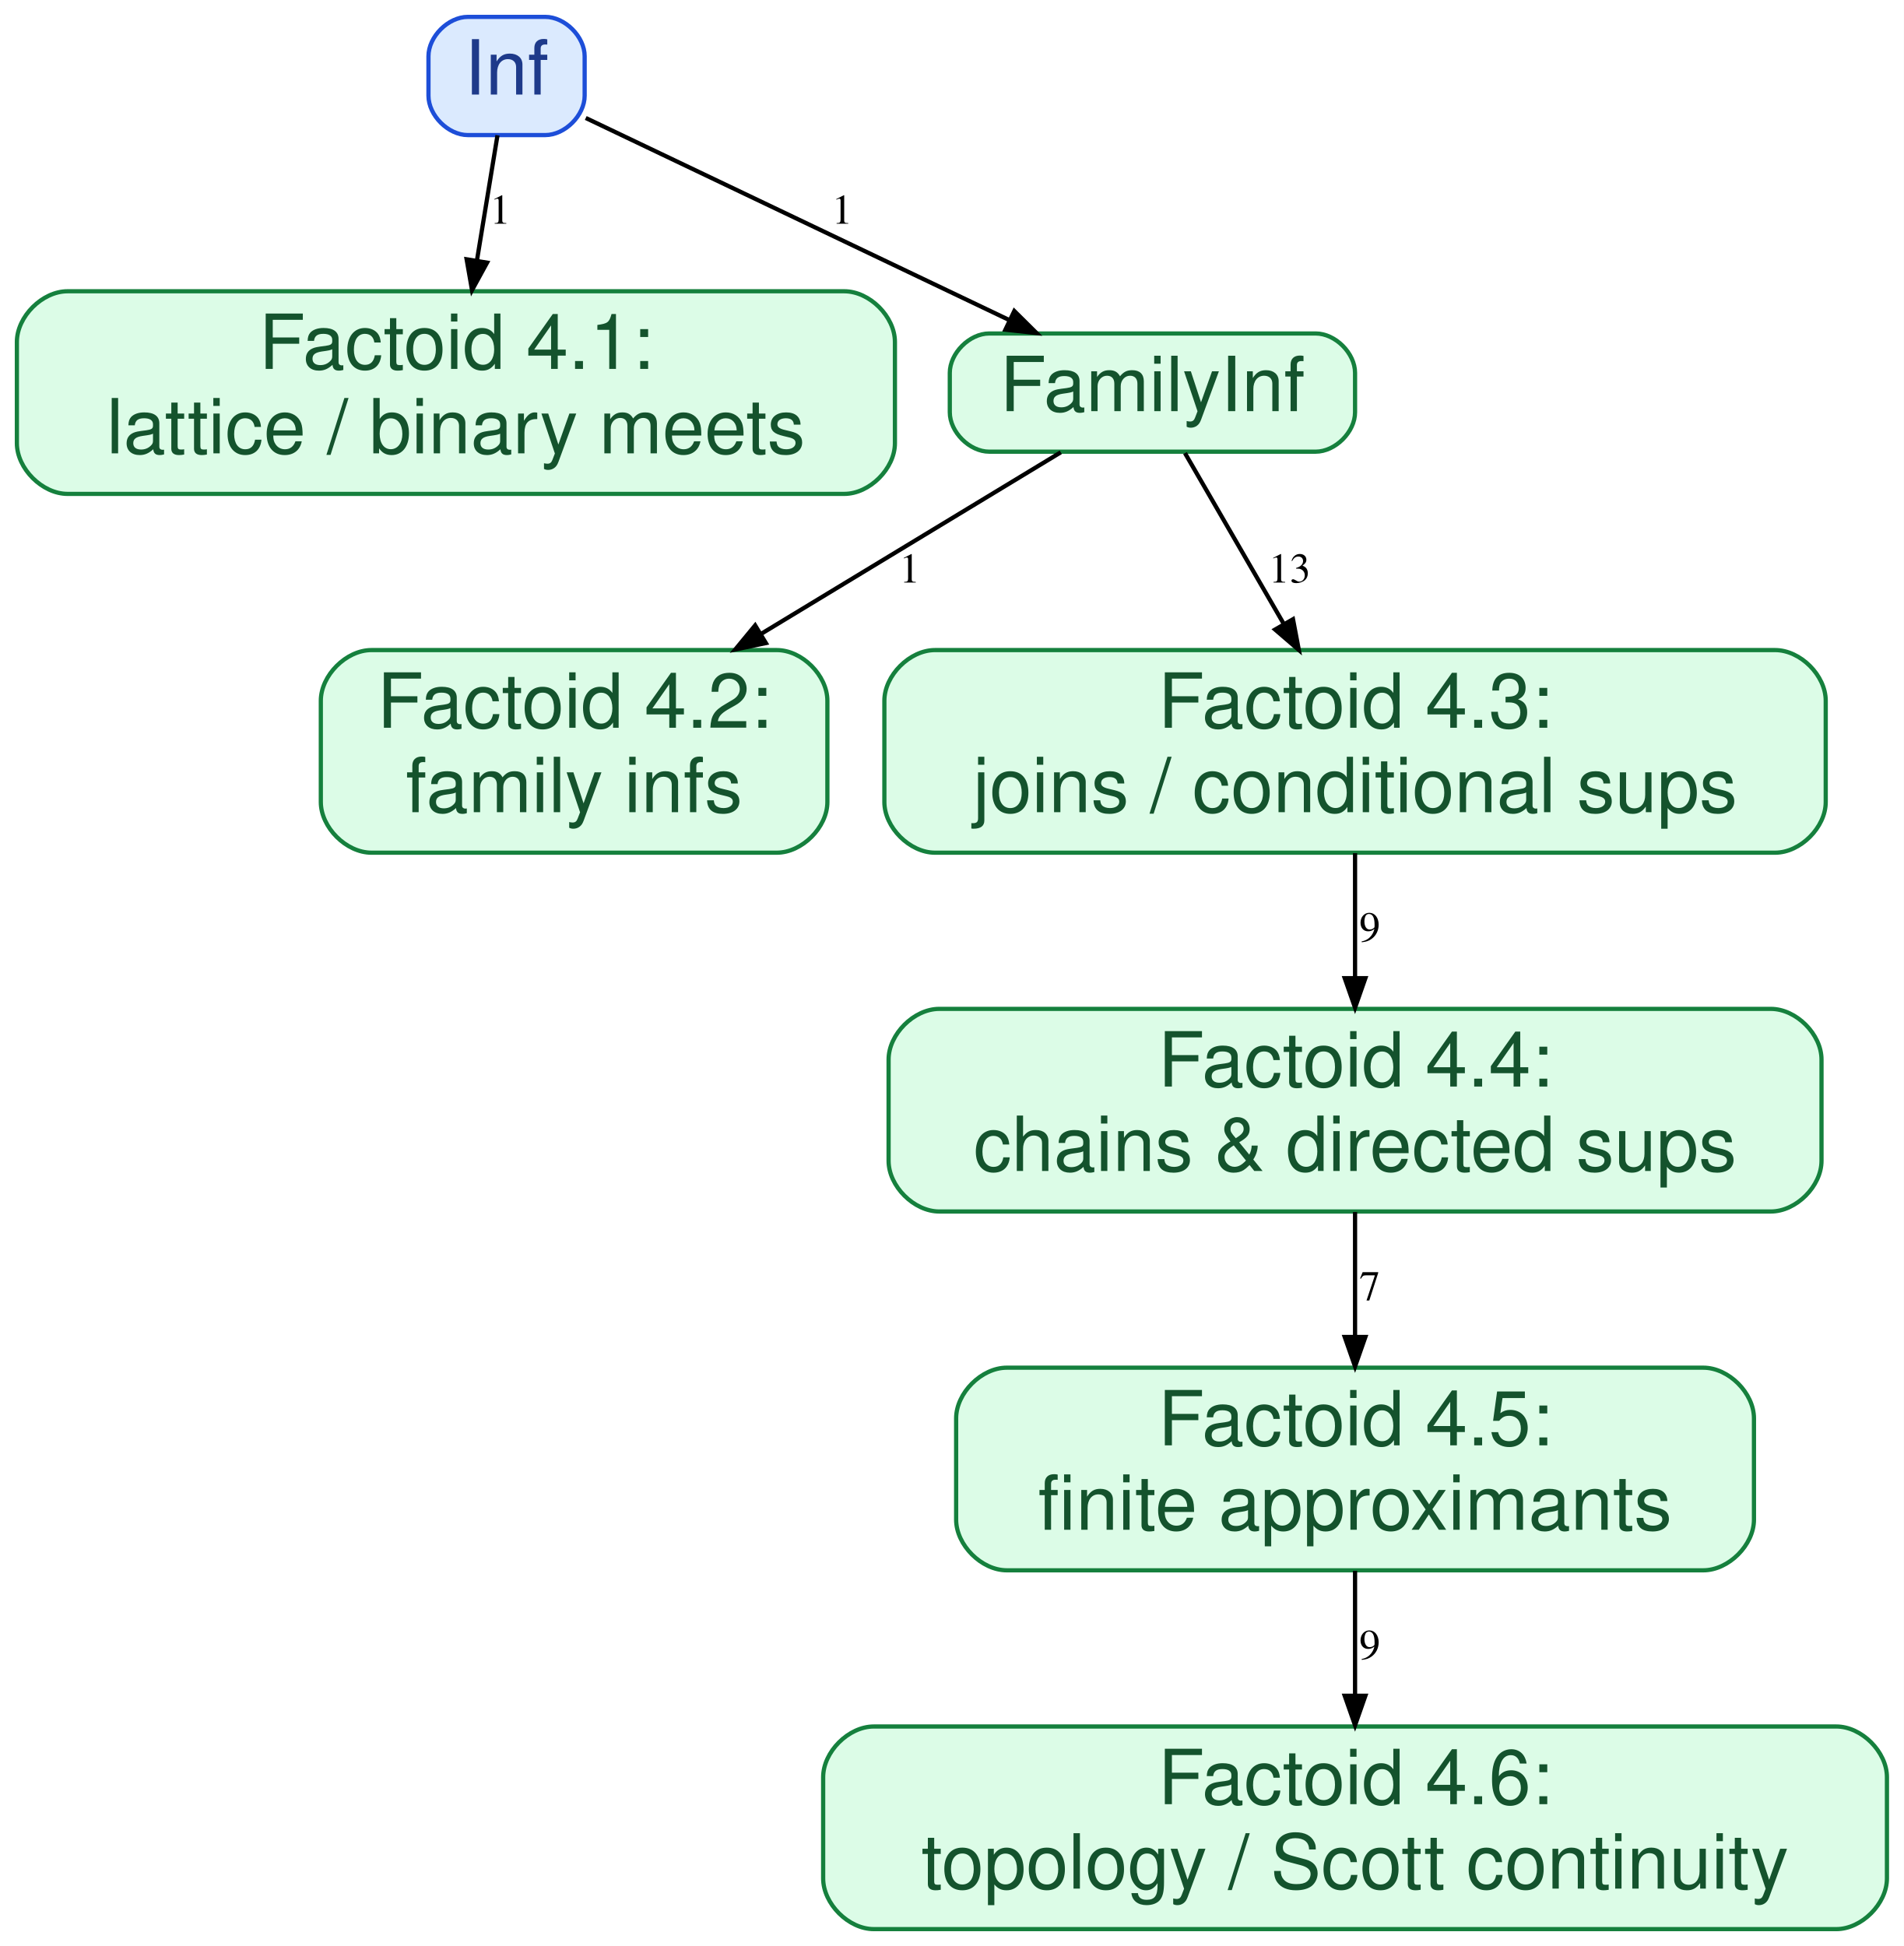
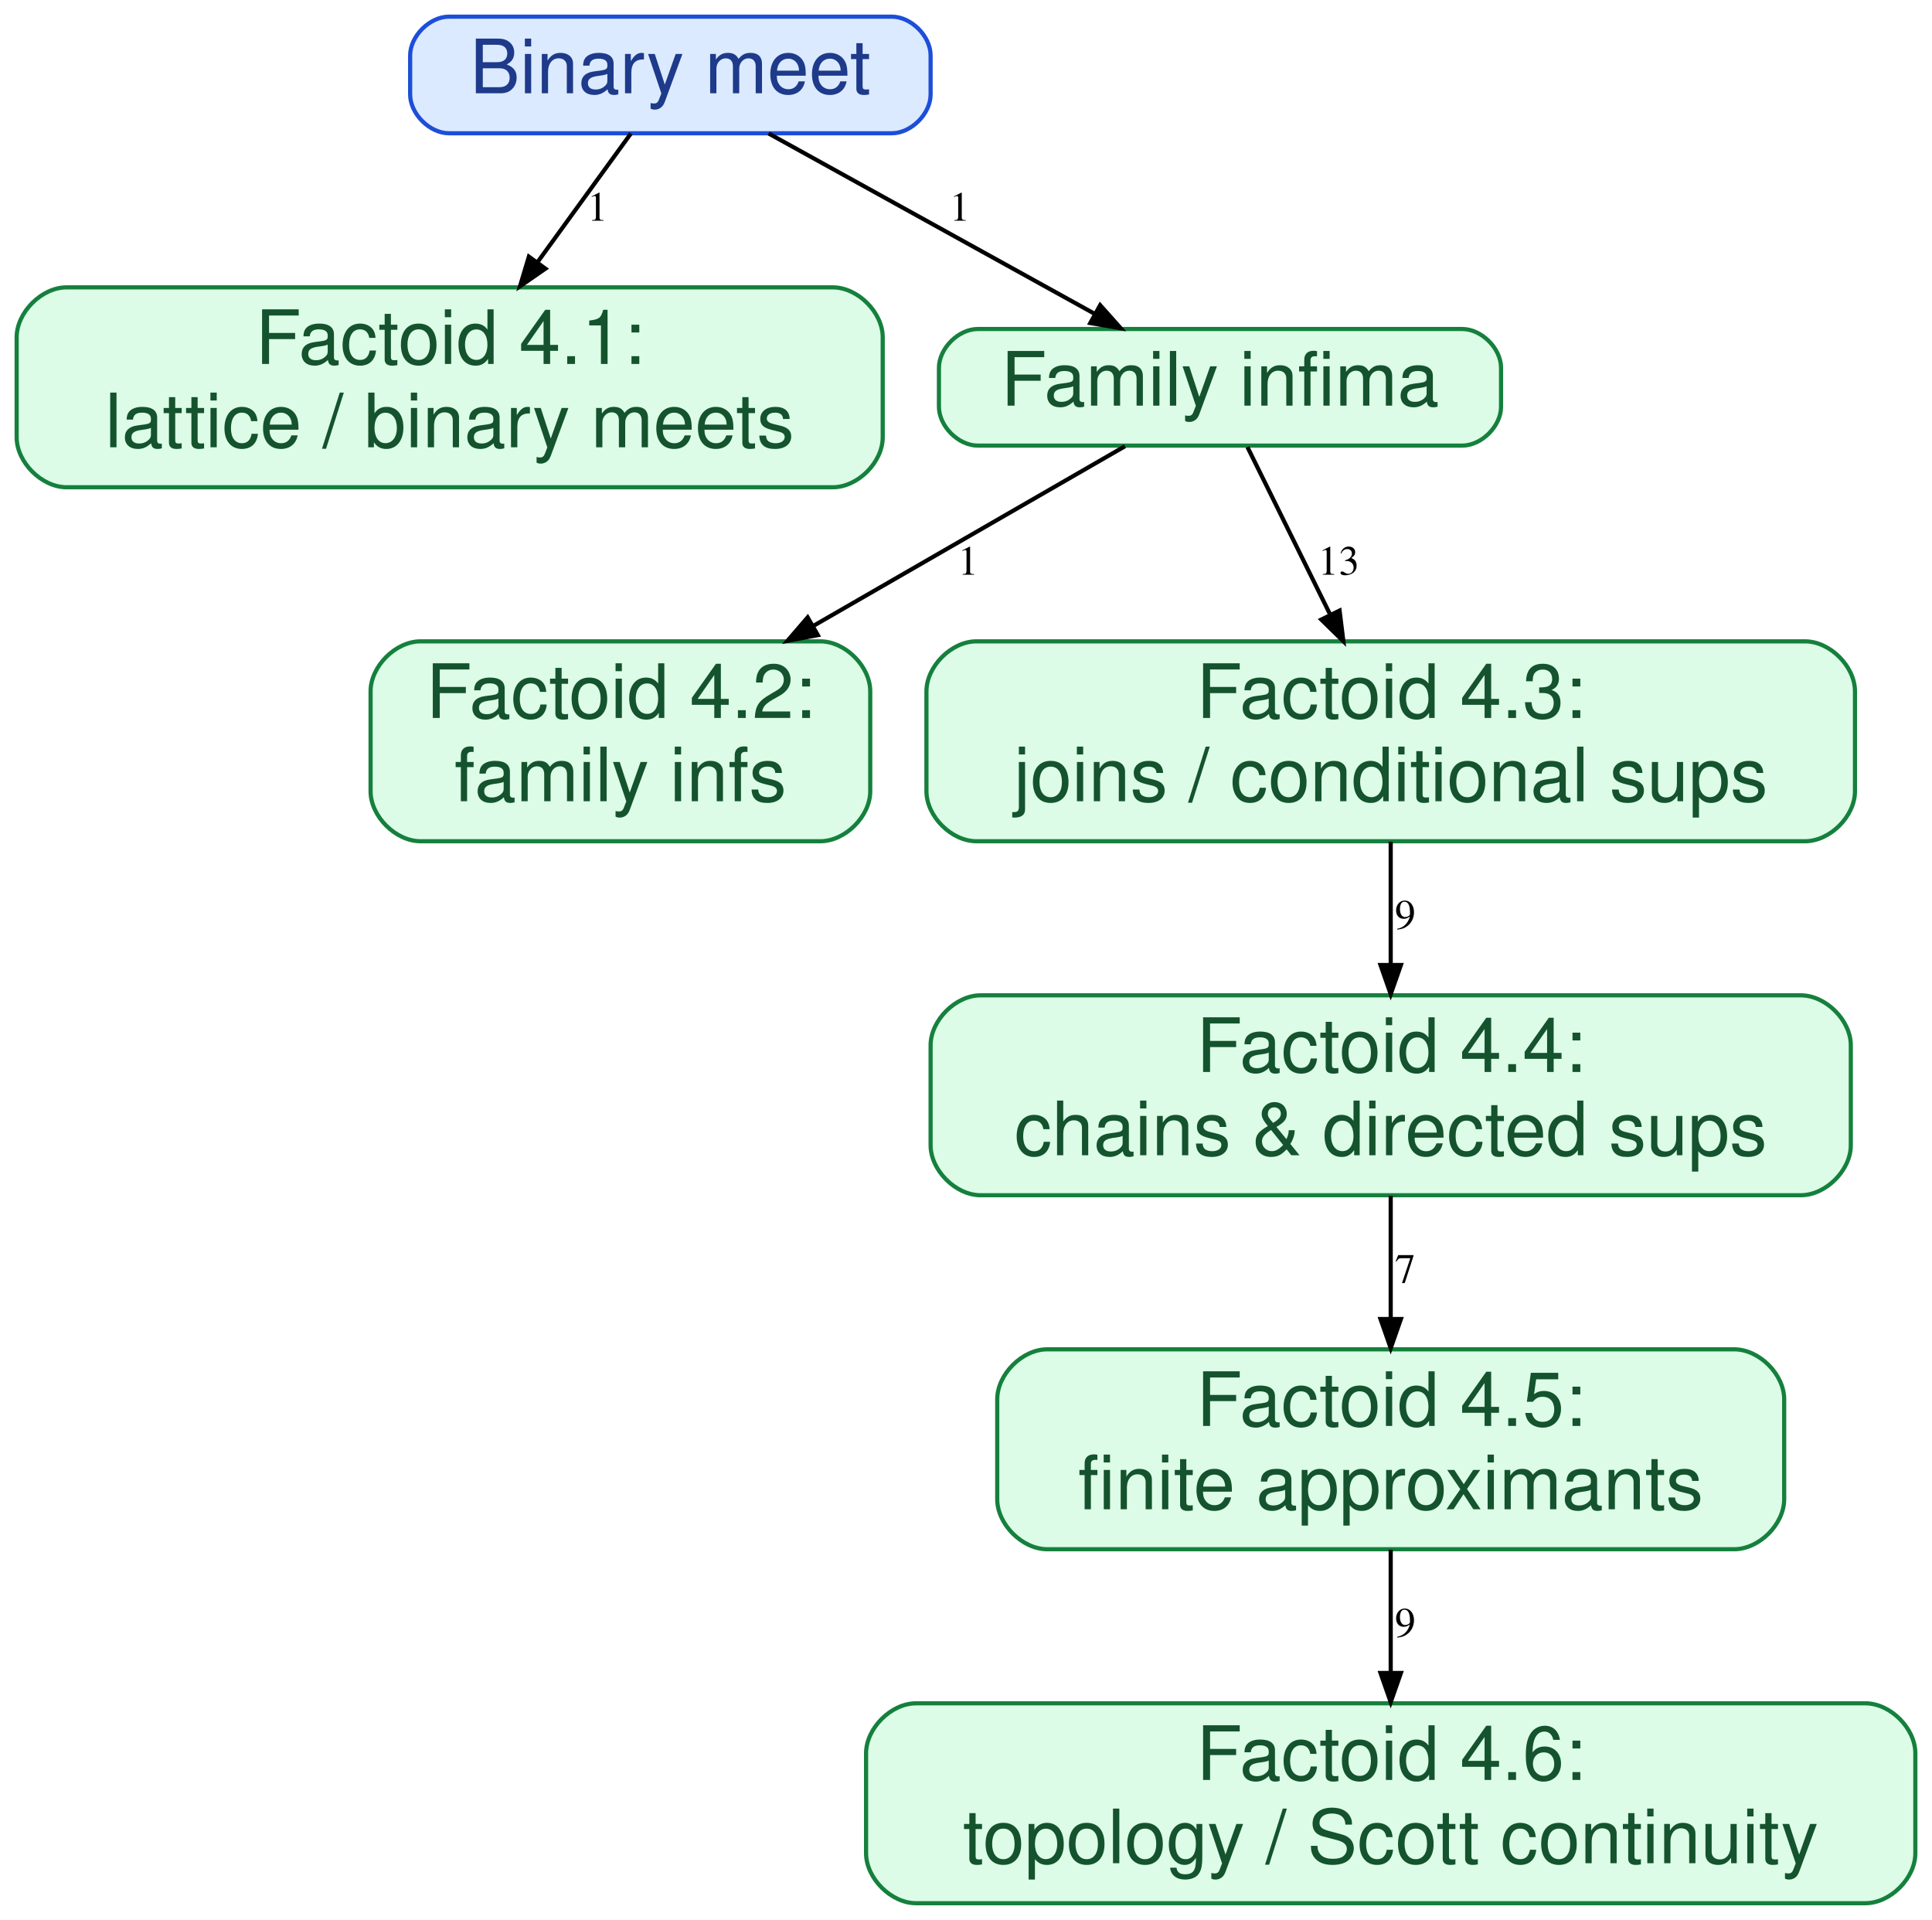
- <svg xmlns="http://www.w3.org/2000/svg" width="225.5pt" height="230.5pt" viewBox="0.00 0.00 451.00 461.00">
+ <svg xmlns="http://www.w3.org/2000/svg" width="232pt" height="230.5pt" viewBox="0.00 0.00 464.00 461.00">
  <g id="graph0" class="graph" transform="scale(1 1) rotate(0) translate(4 457)">
-     <polygon fill="white" stroke="transparent" points="-4,4 -4,-457 447,-457 447,4 -4,4" />
+     <polygon fill="white" stroke="transparent" points="-4,4 -4,-457 460,-457 460,4 -4,4" />
    <g id="node1" class="node">
-       <path fill="#dbeafe" stroke="#1d4ed8" d="M125.17,-453C125.17,-453 106.83,-453 106.83,-453 102.17,-453 97.5,-448.33 97.5,-443.67 97.5,-443.67 97.5,-434.33 97.5,-434.33 97.5,-429.67 102.17,-425 106.83,-425 106.83,-425 125.17,-425 125.17,-425 129.83,-425 134.5,-429.67 134.5,-434.33 134.5,-434.33 134.5,-443.67 134.5,-443.67 134.5,-448.33 129.83,-453 125.17,-453" />
-       <text text-anchor="middle" x="116" y="-434.6" font-family="Helvetica,sans-Serif" font-size="18.00" fill="#1e3a8a">Inf</text>
+       <path fill="#dbeafe" stroke="#1d4ed8" d="M210.17,-453C210.17,-453 103.83,-453 103.83,-453 99.17,-453 94.5,-448.33 94.5,-443.67 94.5,-443.67 94.5,-434.33 94.5,-434.33 94.5,-429.67 99.17,-425 103.83,-425 103.83,-425 210.17,-425 210.17,-425 214.83,-425 219.5,-429.67 219.5,-434.33 219.5,-434.33 219.5,-443.67 219.5,-443.67 219.5,-448.33 214.83,-453 210.17,-453" />
+       <text text-anchor="middle" x="157" y="-434.6" font-family="Helvetica,sans-Serif" font-size="18.00" fill="#1e3a8a">Binary meet</text>
    </g>
    <g id="node2" class="node">
      <path fill="#dcfce7" stroke="#15803d" d="M196,-388C196,-388 12,-388 12,-388 6,-388 0,-382 0,-376 0,-376 0,-352 0,-352 0,-346 6,-340 12,-340 12,-340 196,-340 196,-340 202,-340 208,-346 208,-352 208,-352 208,-376 208,-376 208,-382 202,-388 196,-388" />
      <text text-anchor="middle" x="104" y="-369.6" font-family="Helvetica,sans-Serif" font-size="18.00" fill="#14532d">Factoid 4.1:</text>
      <text text-anchor="middle" x="104" y="-349.6" font-family="Helvetica,sans-Serif" font-size="18.00" fill="#14532d">lattice / binary meets</text>
    </g>
    <g id="edge6" class="edge">
-       <path fill="none" stroke="black" d="M113.85,-424.95C112.5,-416.69 110.68,-405.64 108.98,-395.28" />
-       <polygon fill="black" stroke="black" points="111.38,-394.78 107.82,-388.27 106.54,-395.57 111.38,-394.78" />
-       <text text-anchor="middle" x="114.5" y="-404" font-family="Times,serif" font-size="10.00">1</text>
+       <path fill="none" stroke="black" d="M147.52,-424.95C141.29,-416.37 132.89,-404.79 125.12,-394.09" />
+       <polygon fill="black" stroke="black" points="126.99,-392.49 120.89,-388.27 123.02,-395.37 126.99,-392.49" />
+       <text text-anchor="middle" x="139.5" y="-404" font-family="Times,serif" font-size="10.00">1</text>
    </g>
    <g id="node3" class="node">
-       <path fill="#dcfce7" stroke="#15803d" d="M307.67,-378C307.67,-378 230.33,-378 230.33,-378 225.67,-378 221,-373.33 221,-368.67 221,-368.67 221,-359.33 221,-359.33 221,-354.67 225.67,-350 230.33,-350 230.33,-350 307.67,-350 307.67,-350 312.33,-350 317,-354.67 317,-359.33 317,-359.33 317,-368.67 317,-368.67 317,-373.33 312.33,-378 307.67,-378" />
-       <text text-anchor="middle" x="269" y="-359.6" font-family="Helvetica,sans-Serif" font-size="18.00" fill="#14532d">FamilyInf</text>
+       <path fill="#dcfce7" stroke="#15803d" d="M347.17,-378C347.17,-378 230.83,-378 230.83,-378 226.17,-378 221.5,-373.33 221.5,-368.67 221.5,-368.67 221.5,-359.33 221.5,-359.33 221.5,-354.67 226.17,-350 230.83,-350 230.83,-350 347.17,-350 347.17,-350 351.83,-350 356.5,-354.67 356.5,-359.33 356.5,-359.33 356.5,-368.67 356.5,-368.67 356.5,-373.33 351.83,-378 347.17,-378" />
+       <text text-anchor="middle" x="289" y="-359.6" font-family="Helvetica,sans-Serif" font-size="18.00" fill="#14532d">Family infima</text>
    </g>
    <g id="edge7" class="edge">
-       <path fill="none" stroke="black" d="M134.76,-429.05C159.72,-417.14 204.27,-395.88 235.17,-381.14" />
-       <polygon fill="black" stroke="black" points="236.28,-383.32 241.55,-378.1 234.17,-378.9 236.28,-383.32" />
-       <text text-anchor="middle" x="195.5" y="-404" font-family="Times,serif" font-size="10.00">1</text>
+       <path fill="none" stroke="black" d="M180.6,-424.95C202.52,-412.83 235.26,-394.72 259.02,-381.58" />
+       <polygon fill="black" stroke="black" points="260.22,-383.72 265.16,-378.18 257.85,-379.43 260.22,-383.72" />
+       <text text-anchor="middle" x="226.5" y="-404" font-family="Times,serif" font-size="10.00">1</text>
    </g>
    <g id="node4" class="node">
-       <path fill="#dcfce7" stroke="#15803d" d="M180,-303C180,-303 84,-303 84,-303 78,-303 72,-297 72,-291 72,-291 72,-267 72,-267 72,-261 78,-255 84,-255 84,-255 180,-255 180,-255 186,-255 192,-261 192,-267 192,-267 192,-291 192,-291 192,-297 186,-303 180,-303" />
-       <text text-anchor="middle" x="132" y="-284.6" font-family="Helvetica,sans-Serif" font-size="18.00" fill="#14532d">Factoid 4.2:</text>
-       <text text-anchor="middle" x="132" y="-264.6" font-family="Helvetica,sans-Serif" font-size="18.00" fill="#14532d">family infs</text>
+       <path fill="#dcfce7" stroke="#15803d" d="M193,-303C193,-303 97,-303 97,-303 91,-303 85,-297 85,-291 85,-291 85,-267 85,-267 85,-261 91,-255 97,-255 97,-255 193,-255 193,-255 199,-255 205,-261 205,-267 205,-267 205,-291 205,-291 205,-297 199,-303 193,-303" />
+       <text text-anchor="middle" x="145" y="-284.6" font-family="Helvetica,sans-Serif" font-size="18.00" fill="#14532d">Factoid 4.2:</text>
+       <text text-anchor="middle" x="145" y="-264.6" font-family="Helvetica,sans-Serif" font-size="18.00" fill="#14532d">family infs</text>
    </g>
    <g id="edge4" class="edge">
-       <path fill="none" stroke="black" d="M247.29,-349.85C228.31,-338.35 200.16,-321.29 176.42,-306.91" />
-       <polygon fill="black" stroke="black" points="177.43,-304.66 170.17,-303.13 174.89,-308.85 177.43,-304.66" />
-       <text text-anchor="middle" x="211.5" y="-319" font-family="Times,serif" font-size="10.00">1</text>
+       <path fill="none" stroke="black" d="M266.18,-349.85C246.15,-338.3 216.39,-321.15 191.37,-306.73" />
+       <polygon fill="black" stroke="black" points="192.41,-304.5 185.13,-303.13 189.97,-308.75 192.41,-304.5" />
+       <text text-anchor="middle" x="228.5" y="-319" font-family="Times,serif" font-size="10.00">1</text>
    </g>
    <g id="node5" class="node">
-       <path fill="#dcfce7" stroke="#15803d" d="M416.5,-303C416.5,-303 217.5,-303 217.5,-303 211.5,-303 205.5,-297 205.5,-291 205.5,-291 205.5,-267 205.5,-267 205.5,-261 211.5,-255 217.5,-255 217.5,-255 416.5,-255 416.5,-255 422.5,-255 428.5,-261 428.5,-267 428.5,-267 428.5,-291 428.5,-291 428.5,-297 422.5,-303 416.5,-303" />
-       <text text-anchor="middle" x="317" y="-284.6" font-family="Helvetica,sans-Serif" font-size="18.00" fill="#14532d">Factoid 4.3:</text>
-       <text text-anchor="middle" x="317" y="-264.6" font-family="Helvetica,sans-Serif" font-size="18.00" fill="#14532d">joins / conditional sups</text>
+       <path fill="#dcfce7" stroke="#15803d" d="M429.5,-303C429.5,-303 230.5,-303 230.5,-303 224.5,-303 218.5,-297 218.5,-291 218.5,-291 218.5,-267 218.5,-267 218.5,-261 224.5,-255 230.5,-255 230.5,-255 429.5,-255 429.5,-255 435.5,-255 441.5,-261 441.5,-267 441.5,-267 441.5,-291 441.5,-291 441.5,-297 435.5,-303 429.5,-303" />
+       <text text-anchor="middle" x="330" y="-284.6" font-family="Helvetica,sans-Serif" font-size="18.00" fill="#14532d">Factoid 4.3:</text>
+       <text text-anchor="middle" x="330" y="-264.6" font-family="Helvetica,sans-Serif" font-size="18.00" fill="#14532d">joins / conditional sups</text>
    </g>
    <g id="edge5" class="edge">
-       <path fill="none" stroke="black" d="M276.71,-349.66C283.01,-338.78 292.14,-322.99 300.11,-309.2" />
-       <polygon fill="black" stroke="black" points="302.3,-310.31 303.68,-303.03 298.06,-307.86 302.3,-310.31" />
-       <text text-anchor="middle" x="301.5" y="-319" font-family="Times,serif" font-size="10.00">13</text>
+       <path fill="none" stroke="black" d="M295.59,-349.66C300.92,-338.87 308.62,-323.27 315.39,-309.57" />
+       <polygon fill="black" stroke="black" points="317.72,-310.39 318.63,-303.03 313.33,-308.22 317.72,-310.39" />
+       <text text-anchor="middle" x="317.5" y="-319" font-family="Times,serif" font-size="10.00">13</text>
    </g>
    <g id="node6" class="node">
-       <path fill="#dcfce7" stroke="#15803d" d="M415.5,-218C415.5,-218 218.5,-218 218.5,-218 212.5,-218 206.5,-212 206.5,-206 206.5,-206 206.5,-182 206.5,-182 206.5,-176 212.5,-170 218.5,-170 218.5,-170 415.5,-170 415.5,-170 421.5,-170 427.5,-176 427.5,-182 427.5,-182 427.5,-206 427.5,-206 427.5,-212 421.5,-218 415.5,-218" />
-       <text text-anchor="middle" x="317" y="-199.6" font-family="Helvetica,sans-Serif" font-size="18.00" fill="#14532d">Factoid 4.4:</text>
-       <text text-anchor="middle" x="317" y="-179.6" font-family="Helvetica,sans-Serif" font-size="18.00" fill="#14532d">chains &amp; directed sups</text>
+       <path fill="#dcfce7" stroke="#15803d" d="M428.5,-218C428.5,-218 231.5,-218 231.5,-218 225.5,-218 219.5,-212 219.5,-206 219.5,-206 219.5,-182 219.5,-182 219.5,-176 225.5,-170 231.5,-170 231.5,-170 428.5,-170 428.5,-170 434.5,-170 440.5,-176 440.5,-182 440.5,-182 440.5,-206 440.5,-206 440.5,-212 434.5,-218 428.5,-218" />
+       <text text-anchor="middle" x="330" y="-199.6" font-family="Helvetica,sans-Serif" font-size="18.00" fill="#14532d">Factoid 4.4:</text>
+       <text text-anchor="middle" x="330" y="-179.6" font-family="Helvetica,sans-Serif" font-size="18.00" fill="#14532d">chains &amp; directed sups</text>
    </g>
    <g id="edge1" class="edge">
-       <path fill="none" stroke="black" d="M317,-254.88C317,-245.78 317,-235.21 317,-225.5" />
-       <polygon fill="black" stroke="black" points="319.45,-225.28 317,-218.28 314.55,-225.28 319.45,-225.28" />
-       <text text-anchor="middle" x="320.5" y="-234" font-family="Times,serif" font-size="10.00">9</text>
+       <path fill="none" stroke="black" d="M330,-254.88C330,-245.78 330,-235.21 330,-225.5" />
+       <polygon fill="black" stroke="black" points="332.45,-225.28 330,-218.28 327.55,-225.28 332.45,-225.28" />
+       <text text-anchor="middle" x="333.5" y="-234" font-family="Times,serif" font-size="10.00">9</text>
    </g>
    <g id="node7" class="node">
-       <path fill="#dcfce7" stroke="#15803d" d="M399.5,-133C399.5,-133 234.5,-133 234.5,-133 228.5,-133 222.5,-127 222.5,-121 222.5,-121 222.5,-97 222.5,-97 222.5,-91 228.5,-85 234.5,-85 234.5,-85 399.5,-85 399.5,-85 405.5,-85 411.5,-91 411.5,-97 411.5,-97 411.5,-121 411.5,-121 411.5,-127 405.5,-133 399.5,-133" />
-       <text text-anchor="middle" x="317" y="-114.6" font-family="Helvetica,sans-Serif" font-size="18.00" fill="#14532d">Factoid 4.5:</text>
-       <text text-anchor="middle" x="317" y="-94.6" font-family="Helvetica,sans-Serif" font-size="18.00" fill="#14532d">finite approximants</text>
+       <path fill="#dcfce7" stroke="#15803d" d="M412.5,-133C412.5,-133 247.5,-133 247.5,-133 241.5,-133 235.5,-127 235.5,-121 235.5,-121 235.5,-97 235.5,-97 235.5,-91 241.5,-85 247.5,-85 247.5,-85 412.5,-85 412.5,-85 418.5,-85 424.5,-91 424.5,-97 424.5,-97 424.5,-121 424.5,-121 424.5,-127 418.5,-133 412.5,-133" />
+       <text text-anchor="middle" x="330" y="-114.6" font-family="Helvetica,sans-Serif" font-size="18.00" fill="#14532d">Factoid 4.5:</text>
+       <text text-anchor="middle" x="330" y="-94.6" font-family="Helvetica,sans-Serif" font-size="18.00" fill="#14532d">finite approximants</text>
    </g>
    <g id="edge2" class="edge">
-       <path fill="none" stroke="black" d="M317,-169.88C317,-160.78 317,-150.21 317,-140.5" />
-       <polygon fill="black" stroke="black" points="319.45,-140.28 317,-133.28 314.55,-140.28 319.45,-140.28" />
-       <text text-anchor="middle" x="320.5" y="-149" font-family="Times,serif" font-size="10.00">7</text>
+       <path fill="none" stroke="black" d="M330,-169.88C330,-160.78 330,-150.21 330,-140.5" />
+       <polygon fill="black" stroke="black" points="332.45,-140.28 330,-133.28 327.55,-140.28 332.45,-140.28" />
+       <text text-anchor="middle" x="333.5" y="-149" font-family="Times,serif" font-size="10.00">7</text>
    </g>
    <g id="node8" class="node">
-       <path fill="#dcfce7" stroke="#15803d" d="M431,-48C431,-48 203,-48 203,-48 197,-48 191,-42 191,-36 191,-36 191,-12 191,-12 191,-6 197,0 203,0 203,0 431,0 431,0 437,0 443,-6 443,-12 443,-12 443,-36 443,-36 443,-42 437,-48 431,-48" />
-       <text text-anchor="middle" x="317" y="-29.6" font-family="Helvetica,sans-Serif" font-size="18.00" fill="#14532d">Factoid 4.6:</text>
-       <text text-anchor="middle" x="317" y="-9.6" font-family="Helvetica,sans-Serif" font-size="18.00" fill="#14532d">topology / Scott continuity</text>
+       <path fill="#dcfce7" stroke="#15803d" d="M444,-48C444,-48 216,-48 216,-48 210,-48 204,-42 204,-36 204,-36 204,-12 204,-12 204,-6 210,0 216,0 216,0 444,0 444,0 450,0 456,-6 456,-12 456,-12 456,-36 456,-36 456,-42 450,-48 444,-48" />
+       <text text-anchor="middle" x="330" y="-29.6" font-family="Helvetica,sans-Serif" font-size="18.00" fill="#14532d">Factoid 4.6:</text>
+       <text text-anchor="middle" x="330" y="-9.6" font-family="Helvetica,sans-Serif" font-size="18.00" fill="#14532d">topology / Scott continuity</text>
    </g>
    <g id="edge3" class="edge">
-       <path fill="none" stroke="black" d="M317,-84.88C317,-75.78 317,-65.21 317,-55.5" />
-       <polygon fill="black" stroke="black" points="319.45,-55.28 317,-48.28 314.55,-55.28 319.45,-55.28" />
-       <text text-anchor="middle" x="320.5" y="-64" font-family="Times,serif" font-size="10.00">9</text>
+       <path fill="none" stroke="black" d="M330,-84.88C330,-75.78 330,-65.21 330,-55.5" />
+       <polygon fill="black" stroke="black" points="332.45,-55.28 330,-48.28 327.55,-55.28 332.45,-55.28" />
+       <text text-anchor="middle" x="333.5" y="-64" font-family="Times,serif" font-size="10.00">9</text>
    </g>
  </g>
</svg>
